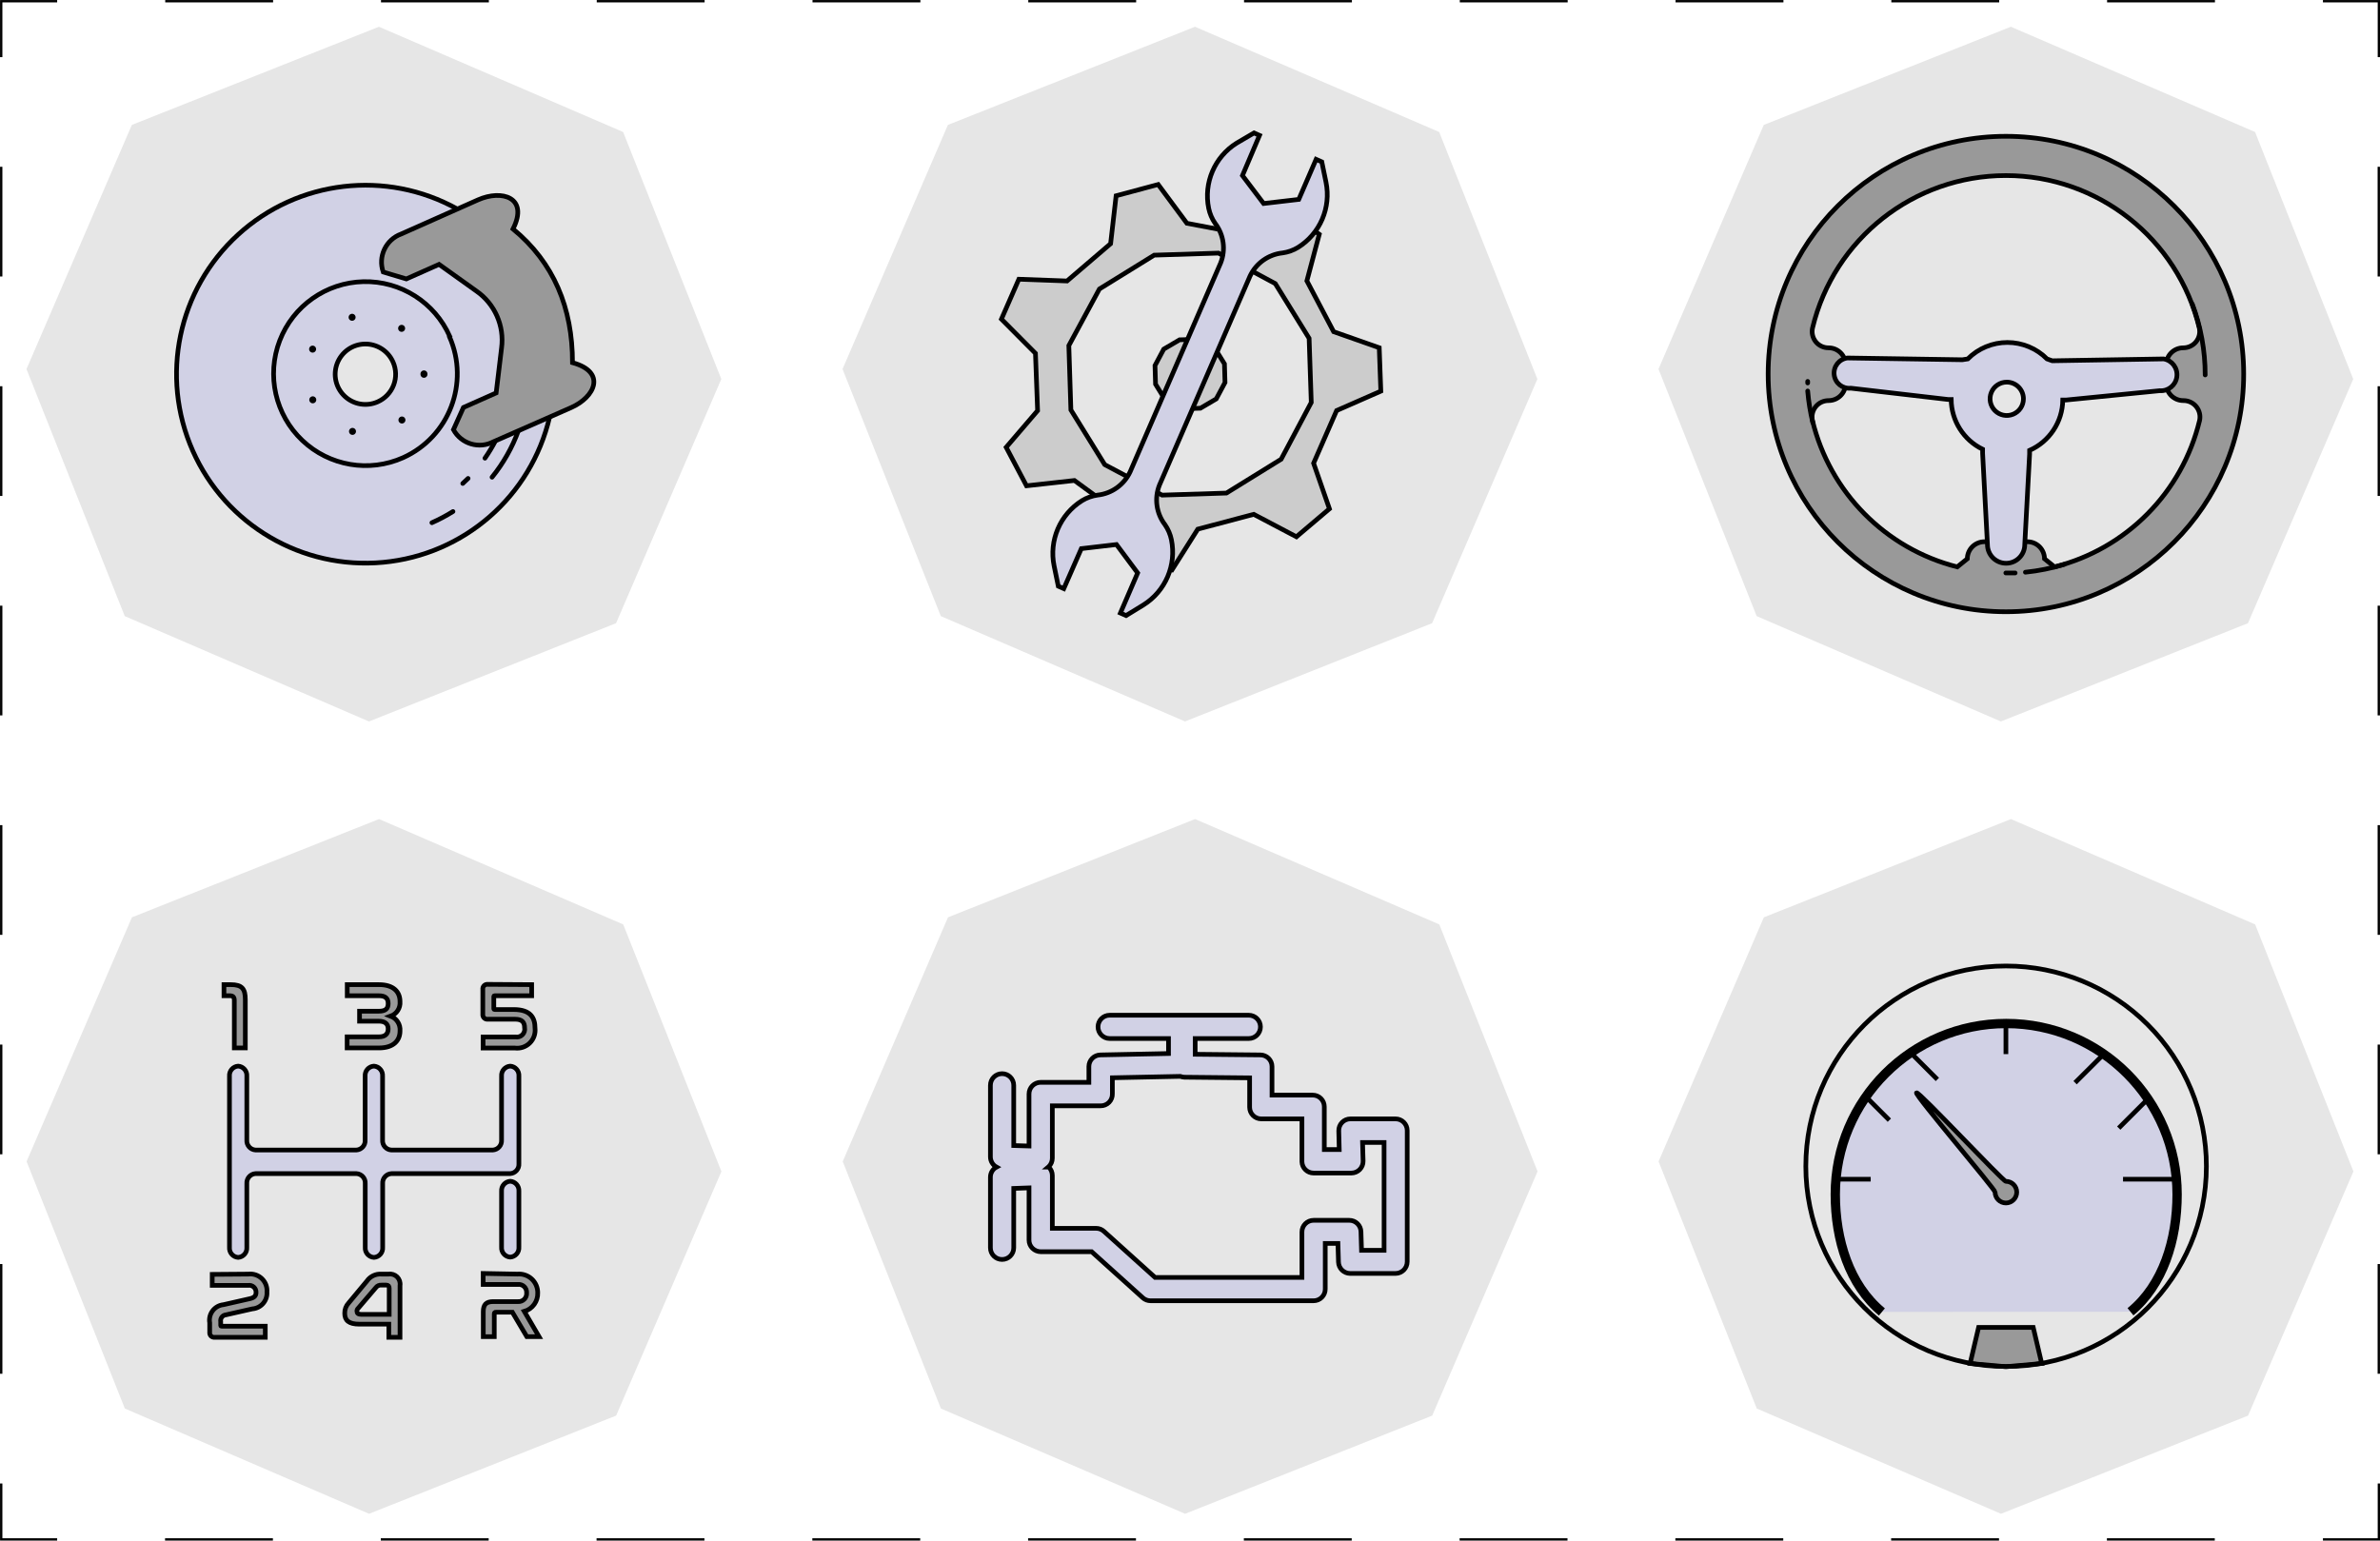
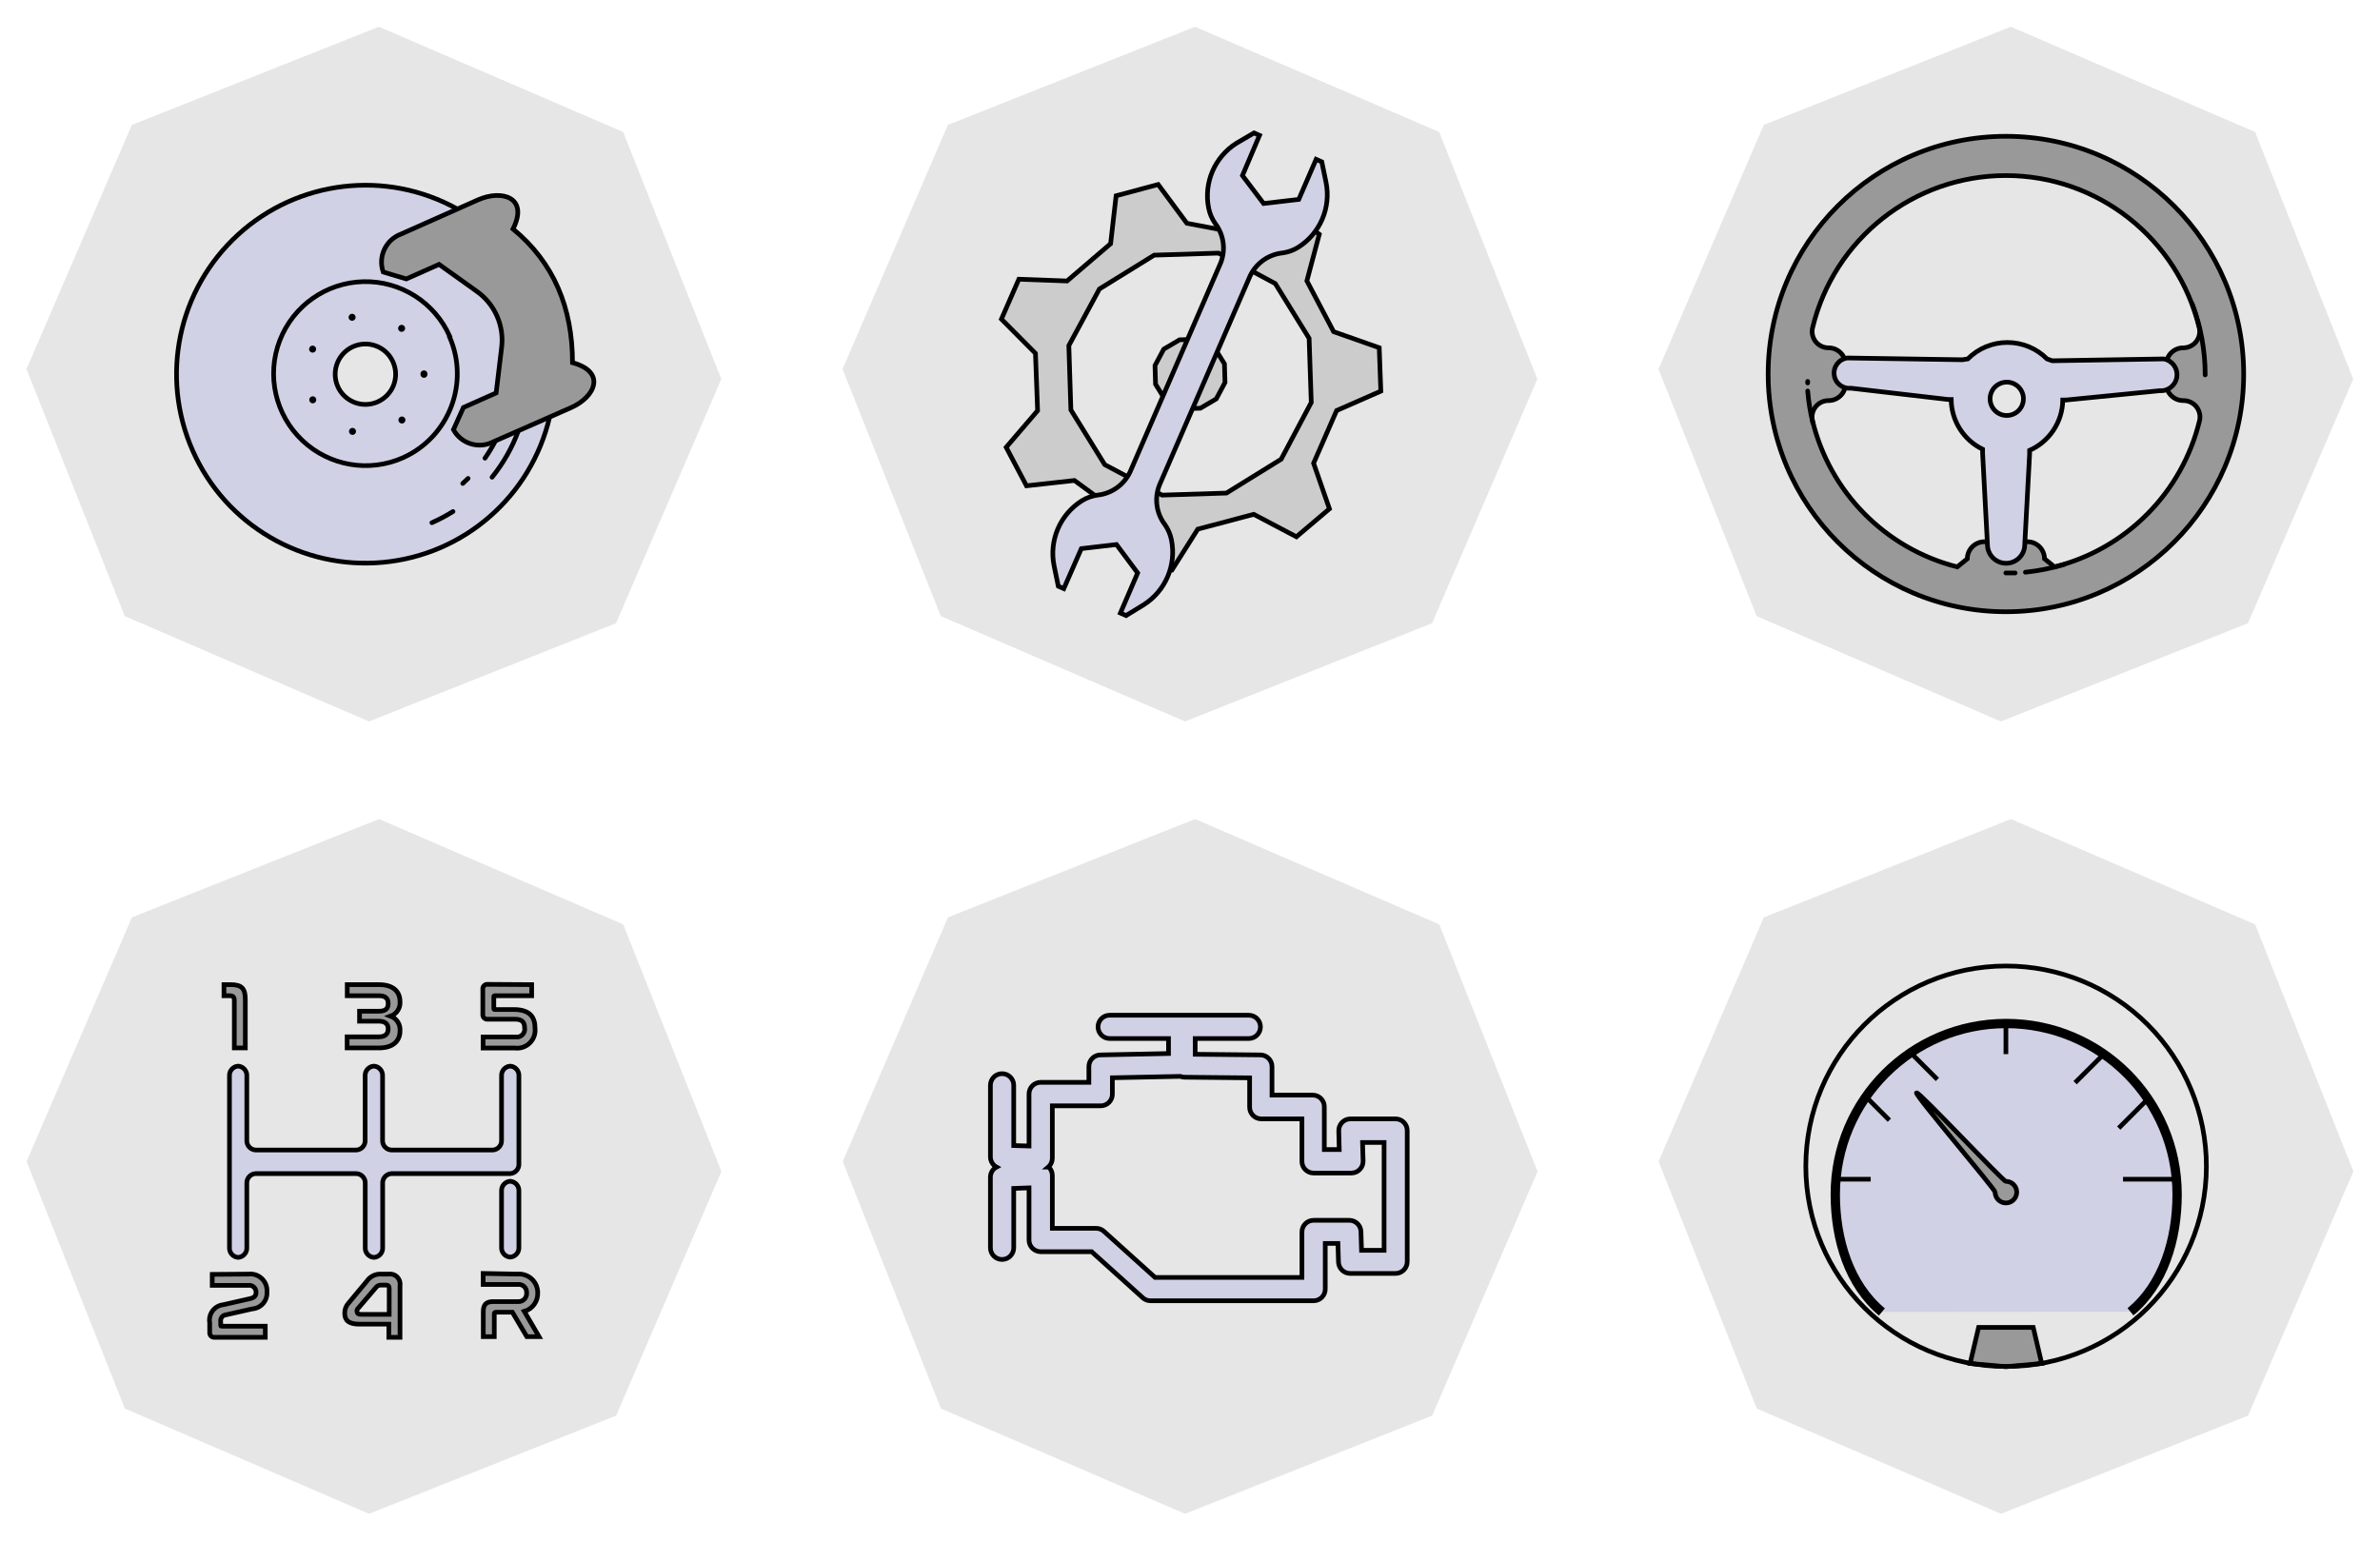
<svg xmlns="http://www.w3.org/2000/svg" viewBox="0 0 255.25 165.25">
  <defs>
-     <style>.cls-1,.cls-11,.cls-2,.cls-3,.cls-7,.cls-9{fill:none;}.cls-1,.cls-10,.cls-11,.cls-2,.cls-3,.cls-5,.cls-6,.cls-7,.cls-8,.cls-9{stroke:#000;stroke-miterlimit:10;}.cls-1,.cls-2,.cls-3{stroke-width:0.25px;}.cls-2{stroke-dasharray:11.57 11.57;}.cls-3{stroke-dasharray:11.77 11.77;}.cls-4{fill:#e6e6e6;}.cls-5,.cls-8{fill:#d1d1e5;}.cls-6{fill:#999;}.cls-10,.cls-6,.cls-7,.cls-8,.cls-9{stroke-width:0.5px;}.cls-11,.cls-9{stroke-linecap:round;}.cls-10{fill:#ccc;}.cls-11{stroke-width:0.75px;stroke-dasharray:0 5.63;}</style>
+     <style>.cls-1,.cls-11,.cls-2,.cls-3,.cls-7,.cls-9{fill:none;}.cls-1,.cls-10,.cls-11,.cls-2,.cls-3,.cls-5,.cls-6,.cls-7,.cls-8,.cls-9{stroke:#000;stroke-miterlimit:10;}.cls-1,.cls-2,.cls-3{stroke-width:0.25px;}.cls-2{stroke-dasharray:11.57 11.57;}.cls-3{stroke-dasharray:11.77 11.77;}.cls-4{fill:#e6e6e6;}.cls-5,.cls-8{fill:#d1d1e5;}.cls-6{fill:#999;}.cls-10,.cls-6,.cls-7,.cls-8,.cls-9{stroke-width:0.5px;}.cls-11,.cls-9{stroke-linecap:round;}.cls-10{fill:#ccc;}.cls-11{stroke-width:0.75px;stroke-dasharray:0 5.63;}
+ 		</style>
  </defs>
-   <g id="Layer_8" data-name="Layer 8">
-     <polyline class="cls-1" points="255.13 6.13 255.13 0.13 249.13 0.13" />
-     <line class="cls-2" x1="237.55" y1="0.13" x2="11.91" y2="0.13" />
-     <polyline class="cls-1" points="6.13 0.13 0.13 0.13 0.13 6.13" />
-     <line class="cls-3" x1="0.13" y1="17.89" x2="0.13" y2="153.24" />
-     <polyline class="cls-1" points="0.13 159.13 0.13 165.13 6.13 165.13" />
-     <line class="cls-2" x1="17.7" y1="165.13" x2="243.34" y2="165.13" />
-     <polyline class="cls-1" points="249.13 165.13 255.13 165.13 255.13 159.13" />
-     <line class="cls-3" x1="255.12" y1="147.36" x2="255.12" y2="12.01" />
-   </g>
  <g id="Gauge">
    <polygon id="BackgroundPolly" class="cls-4" points="241.86 99.16 215.67 87.86 189.17 98.4 177.88 124.59 188.41 151.09 214.6 162.38 241.1 151.85 252.4 125.66 241.86 99.16" />
    <path id="inner" class="cls-5" d="M224.2,158.11c-3.49-2.89-5-7.73-5-12.61a18.33,18.33,0,0,1,36.66,0c0,4.88-1.51,9.74-5,12.59" transform="translate(-22.37 -17.38)" />
    <path id="needle" class="cls-6" d="M241.34,163.64l-3.84.34-3.84-.34.91-3.87h5.86ZM237.5,144.1c-.32,0-9.38-9.71-9.59-9.5s8.43,10.34,8.43,10.66a1.16,1.16,0,1,0,1.16-1.16Z" transform="translate(-22.37 -17.38)" />
    <path id="gauge-2" data-name="gauge" class="cls-7" d="M259,142.5A21.48,21.48,0,1,1,237.5,121,21.48,21.48,0,0,1,259,142.5ZM237.5,127.17v3.28m-10.07,0,2.72,2.72M248,130.45l-3.08,3.07M222.46,135l2.54,2.54m27.72-2.27-3.12,3.12m-30.35,5.48H223m32.83,0h-5.77" transform="translate(-22.37 -17.38)" />
  </g>
  <g id="Engine">
    <polygon id="BackgroundPolly-2" data-name="BackgroundPolly" class="cls-4" points="154.36 99.16 128.17 87.86 101.67 98.4 90.38 124.59 100.91 151.09 127.1 162.38 153.6 151.85 164.9 125.66 154.36 99.16" />
    <path id="engine-2" data-name="engine" class="cls-8" d="M163.25,156.91H145.77a1.24,1.24,0,0,1-.84-.32l-5.48-4.94-5.46,0a1.29,1.29,0,0,1-.89-.37,1.22,1.22,0,0,1-.37-.88V144.8l-1.64.06v6.37a1.25,1.25,0,0,1-2.5,0v-7.57a1.23,1.23,0,0,1,.65-1.09,1.26,1.26,0,0,1-.65-1.1V133.8a1.25,1.25,0,0,1,2.5,0v6.46l1.64.05v-5.58a1.25,1.25,0,0,1,1.25-1.25h5.17v-1.69a1.25,1.25,0,0,1,1.23-1.25l7.31-.15v-1.61h-6.31a1.25,1.25,0,0,1,0-2.5h7.56l.18,0,.18,0h7a1.25,1.25,0,0,1,0,2.5h-5.75l0,1.69,7,.07a1.25,1.25,0,0,1,1.24,1.25v3.06l4.37,0a1.24,1.24,0,0,1,1.24,1.25v4.59H166l-.05-2a1.25,1.25,0,0,1,1.25-1.29h4.84a1.25,1.25,0,0,1,1.25,1.25v14.08a1.26,1.26,0,0,1-1.25,1.25h0l-4.88,0a1.26,1.26,0,0,1-1.24-1.22l-.06-2H164.5v4.88A1.25,1.25,0,0,1,163.25,156.91Zm-17-2.5H162v-4.88a1.25,1.25,0,0,1,1.25-1.25h3.83a1.25,1.25,0,0,1,1.25,1.22l.06,2,2.42,0V139.93H168.5l.06,2a1.26,1.26,0,0,1-1.25,1.28h-4.06A1.25,1.25,0,0,1,162,142v-4.6l-4.37,0a1.25,1.25,0,0,1-1.24-1.25V133l-7-.07a1.64,1.64,0,0,1-.44-.09l-7.28.15v1.71A1.25,1.25,0,0,1,140.4,136h-5.17v5.62a1.27,1.27,0,0,1-.38.9l-.06.05.06,0a1.27,1.27,0,0,1,.38.9v5.67l4.69,0h0a1.24,1.24,0,0,1,.84.32Z" transform="translate(-22.37 -17.38)" />
  </g>
  <g id="Shift">
    <polygon id="BackgroundPolly-3" data-name="BackgroundPolly" class="cls-4" points="66.84 99.16 40.65 87.86 14.15 98.4 2.85 124.59 13.39 151.09 39.58 162.38 66.08 151.85 77.37 125.66 66.84 99.16" />
    <path id="slots" class="cls-8" d="M63.41,144.34v6.85a1,1,0,0,1-.93,1.07h0a1,1,0,0,1-.94-1.07v-6.85a1,1,0,0,0-.93-1.07H49.77a1,1,0,0,0-.93,1.07v6.85a1,1,0,0,1-.93,1.07h0a1,1,0,0,1-.93-1.07V132.81a1,1,0,0,1,.93-1.07h0a1,1,0,0,1,.93,1.07v6.86a1,1,0,0,0,.93,1.07H60.6a1,1,0,0,0,.93-1.07v-6.86a1,1,0,0,1,.94-1.07h0a1,1,0,0,1,.93,1.07v6.86a1,1,0,0,0,.94,1.07H75.22a1,1,0,0,0,.94-1.07v-6.86a1,1,0,0,1,.93-1.07h0a1,1,0,0,1,.93,1.07v9.39a1,1,0,0,1-.93,1.07H64.35A1,1,0,0,0,63.41,144.34Zm12.75.82v6a1,1,0,0,0,.93,1.07h0a1,1,0,0,0,.93-1.07v-6a1,1,0,0,0-.93-1.07h0A1,1,0,0,0,76.16,145.16Z" transform="translate(-22.37 -17.38)" />
    <path id="numbers" class="cls-6" d="M47.11,123c1.23,0,1.57.45,1.57,1.62v5.17H47.5v-5.09c0-.36-.13-.51-.49-.51h-.62V123ZM63,123c1.59,0,2.27.78,2.27,1.82a1.53,1.53,0,0,1-1,1.56,1.56,1.56,0,0,1,1,1.59c0,1-.67,1.82-2.26,1.82H59.6v-1.19H63c.69,0,1-.32,1-.86s-.35-.82-1-.82H60.93v-1.07H63c.69,0,1-.25,1-.82s-.31-.84-1-.84H59.61V123Zm16.39,0v1.19H75.46c-.09,0-.13,0-.13.12v1.24c0,.08,0,.12.13.12h2c1.83,0,2.29.9,2.29,2a1.93,1.93,0,0,1-2.17,2.13H74.18v-1.19h3.45a.85.85,0,0,0,1-1c0-.55-.25-.9-1-.9H74.71a.49.49,0,0,1-.56-.55v-2.63a.49.49,0,0,1,.56-.56ZM49,154.05a1.79,1.79,0,0,1,2,1.92,1.7,1.7,0,0,1-1.57,1.81l-2.83.64a.63.63,0,0,0-.56.74v.34c0,.11,0,.14.13.14h4.65v1.19h-5.4a.49.49,0,0,1-.56-.55v-1a1.67,1.67,0,0,1,1.48-1.95l2.86-.65c.48-.11.63-.34.63-.66a.73.73,0,0,0-.84-.76H45.13v-1.18Zm12.71.76a1.75,1.75,0,0,1,1.58-.76h.75a1.08,1.08,0,0,1,1.23,1.23v5.55h-1.2v-1.41H60.91c-1.15,0-1.57-.41-1.57-1.17a1.55,1.55,0,0,1,.42-1.1Zm-.93,2.91a.4.4,0,0,0-.13.31c0,.22.14.34.46.34h3v-2.81c0-.21-.09-.33-.3-.33h-.53a.68.68,0,0,0-.62.29Zm17.08-3.67a2,2,0,0,1,2.18,2,2,2,0,0,1-1.44,2l1.58,2.71H78.87l-1.55-2.62H75.55a.15.15,0,0,0-.17.17v2.45H74.2v-2.68c0-.77.32-1.08,1.06-1.08h2.65a.87.87,0,0,0,.94-.94.85.85,0,0,0-.94-.9H74.19v-1.18Z" transform="translate(-22.37 -17.38)" />
  </g>
  <g id="Steering">
    <polygon id="BackgroundPolly-4" data-name="BackgroundPolly" class="cls-4" points="241.85 14.16 215.66 2.87 189.16 13.4 177.87 39.59 188.4 66.09 214.59 77.39 241.09 66.85 252.38 40.66 241.85 14.16" />
    <path class="cls-6" d="M263,57.5A25.5,25.5,0,1,1,237.5,32,25.5,25.5,0,0,1,263,57.5Zm-6.48,2.85a1.83,1.83,0,0,1-1.83-1.83v-2a1.83,1.83,0,0,1,1.83-1.83h0a1.75,1.75,0,0,0,1.72-2.13,21.33,21.33,0,0,0-41.48,0,1.75,1.75,0,0,0,1.72,2.13h0a1.83,1.83,0,0,1,1.83,1.83v2a1.83,1.83,0,0,1-1.83,1.83h0a1.76,1.76,0,0,0-1.73,2.13,21.38,21.38,0,0,0,15.53,15.71l1.08-.87h0a1.84,1.84,0,0,1,1.83-1.83h4.62a1.84,1.84,0,0,1,1.83,1.83h0l1.08.87a21.37,21.37,0,0,0,15.55-15.7,1.76,1.76,0,0,0-1.7-2.14Z" transform="translate(-22.37 -17.38)" />
    <path class="cls-8" d="M242.47,56.08l11.95-.2a1.72,1.72,0,0,1-.42,3.41l-10.06,1-.34,0a6,6,0,0,1-3.56,5.4l0,.41-.52,9.7a2,2,0,0,1-4,0L235,66l0-.43a6,6,0,0,1-3.37-5.34l-.34,0-10.42-1.21a1.63,1.63,0,0,1-.36-3.24l12.32.19.58-.09a6,6,0,0,1,8.5,0Zm-4.87,2.29a1.79,1.79,0,1,0,1.78,1.79A1.79,1.79,0,0,0,237.6,58.37Z" transform="translate(-22.37 -17.38)" />
    <path class="cls-9" d="M216.79,62.71a22.19,22.19,0,0,1-.55-3.39" transform="translate(-22.37 -17.38)" />
    <path class="cls-9" d="M238.49,78.84l-1,0" transform="translate(-22.37 -17.38)" />
    <path class="cls-9" d="M243.76,77.92a22,22,0,0,1-4.17.84" transform="translate(-22.37 -17.38)" />
    <path class="cls-9" d="M257.49,50a21.49,21.49,0,0,1,1.38,7.6" transform="translate(-22.37 -17.38)" />
    <path class="cls-9" d="M216.24,58.46v-.17" transform="translate(-22.37 -17.38)" />
  </g>
  <g id="WrenchGear">
    <polygon id="BackgroundPolly-5" data-name="BackgroundPolly" class="cls-4" points="154.35 14.16 128.16 2.87 101.66 13.4 90.36 39.59 100.9 66.09 127.09 77.39 153.59 66.85 164.88 40.66 154.35 14.16" />
    <path id="gear" class="cls-10" d="M143.6,77.67l-1-5.09-5-3.66-5.14.57-2.18-4.13,3.37-3.93-.23-6.15-3.65-3.67,1.87-4.28,5.17.19,4.67-4,.59-5.14,4.51-1.21,3.08,4.16,6.05,1.15,4.39-2.74,3.76,2.77-1.33,5,2.87,5.45,4.89,1.72.17,4.66-4.74,2.08-2.47,5.65,1.7,4.89-3.54,3-4.58-2.41-6,1.59-2.77,4.38Zm19.17-24-3.63-5.87-6.09-3.27-6.9.22-5.87,3.63L137,54.45l.22,6.9,3.63,5.87L147,70.49l6.9-.22,5.87-3.63L163,60.55Zm-9.08,2.74-1.05-1.7-1.76-.94-2,.06-1.7,1-.94,1.76.06,2,1.05,1.7,1.76.94,2-.06,1.7-1,.94-1.76Z" transform="translate(-22.37 -17.38)" />
    <path id="wrench" class="cls-8" d="M143.57,68a4.37,4.37,0,0,1-3.5,2.49,4.31,4.31,0,0,0-1.65.59h0a6.67,6.67,0,0,0-3,7l.45,2.18.59.26,1.88-4.29,3.77-.44,2.27,3.05-1.85,4.3.61.27L145,82.27a6.67,6.67,0,0,0,3-7h0a4.37,4.37,0,0,0-.69-1.61,4.35,4.35,0,0,1-.59-4.25L156.43,47a4.37,4.37,0,0,1,3.5-2.49,4.31,4.31,0,0,0,1.65-.59h0a6.67,6.67,0,0,0,3-7l-.45-2.18-.61-.27-1.86,4.3-3.77.44-2.27-3,1.83-4.31-.59-.26L155,32.73a6.67,6.67,0,0,0-3,7h0a4.37,4.37,0,0,0,.69,1.61,4.35,4.35,0,0,1,.59,4.25Z" transform="translate(-22.37 -17.38)" />
  </g>
  <g id="Rotor">
    <polygon id="BackgroundPolly-6" data-name="BackgroundPolly" class="cls-4" points="66.83 14.16 40.64 2.87 14.14 13.4 2.84 39.59 13.38 66.09 39.57 77.39 66.07 66.85 77.36 40.66 66.83 14.16" />
    <path id="disc" class="cls-8" d="M81.31,62.13A20.27,20.27,0,1,1,71.42,39.8m-6.9,16.41a3.24,3.24,0,1,0-1.64,4.27A3.23,3.23,0,0,0,64.52,56.21Z" transform="translate(-22.37 -17.38)" />
    <path id="inner_ring_grooves" class="cls-9" d="M75.49,64.7a17.15,17.15,0,0,1-1.11,1.83M72,69.24l.57-.54m2.57-.13a17.47,17.47,0,0,0,2.83-5m-9.28,9.88a18,18,0,0,0,2.26-1.2m-.34-18.78a9.87,9.87,0,1,0-5,13A9.87,9.87,0,0,0,70.58,53.51Z" transform="translate(-22.37 -17.38)" />
    <g id="holes">
      <circle class="cls-11" cx="39.19" cy="40.15" r="6.28" />
    </g>
    <path id="caliper" class="cls-6" d="M83.63,61.1c2.55-1.13,3.81-3.81.14-4.82,0-5.88-2-10.73-6.38-14.34,1.71-3.39-1.19-4.26-3.76-3.12L65.4,42.48a3.21,3.21,0,0,0-1.93,4.08h0l2.48.74h0l3.51-1.56h0l4,2.86a6.41,6.41,0,0,1,2.7,6.11l-.58,4.82h0l-3.51,1.56h0L71,63.47v0a3.2,3.2,0,0,0,4.3,1.29Z" transform="translate(-22.37 -17.38)" />
  </g>
</svg>
